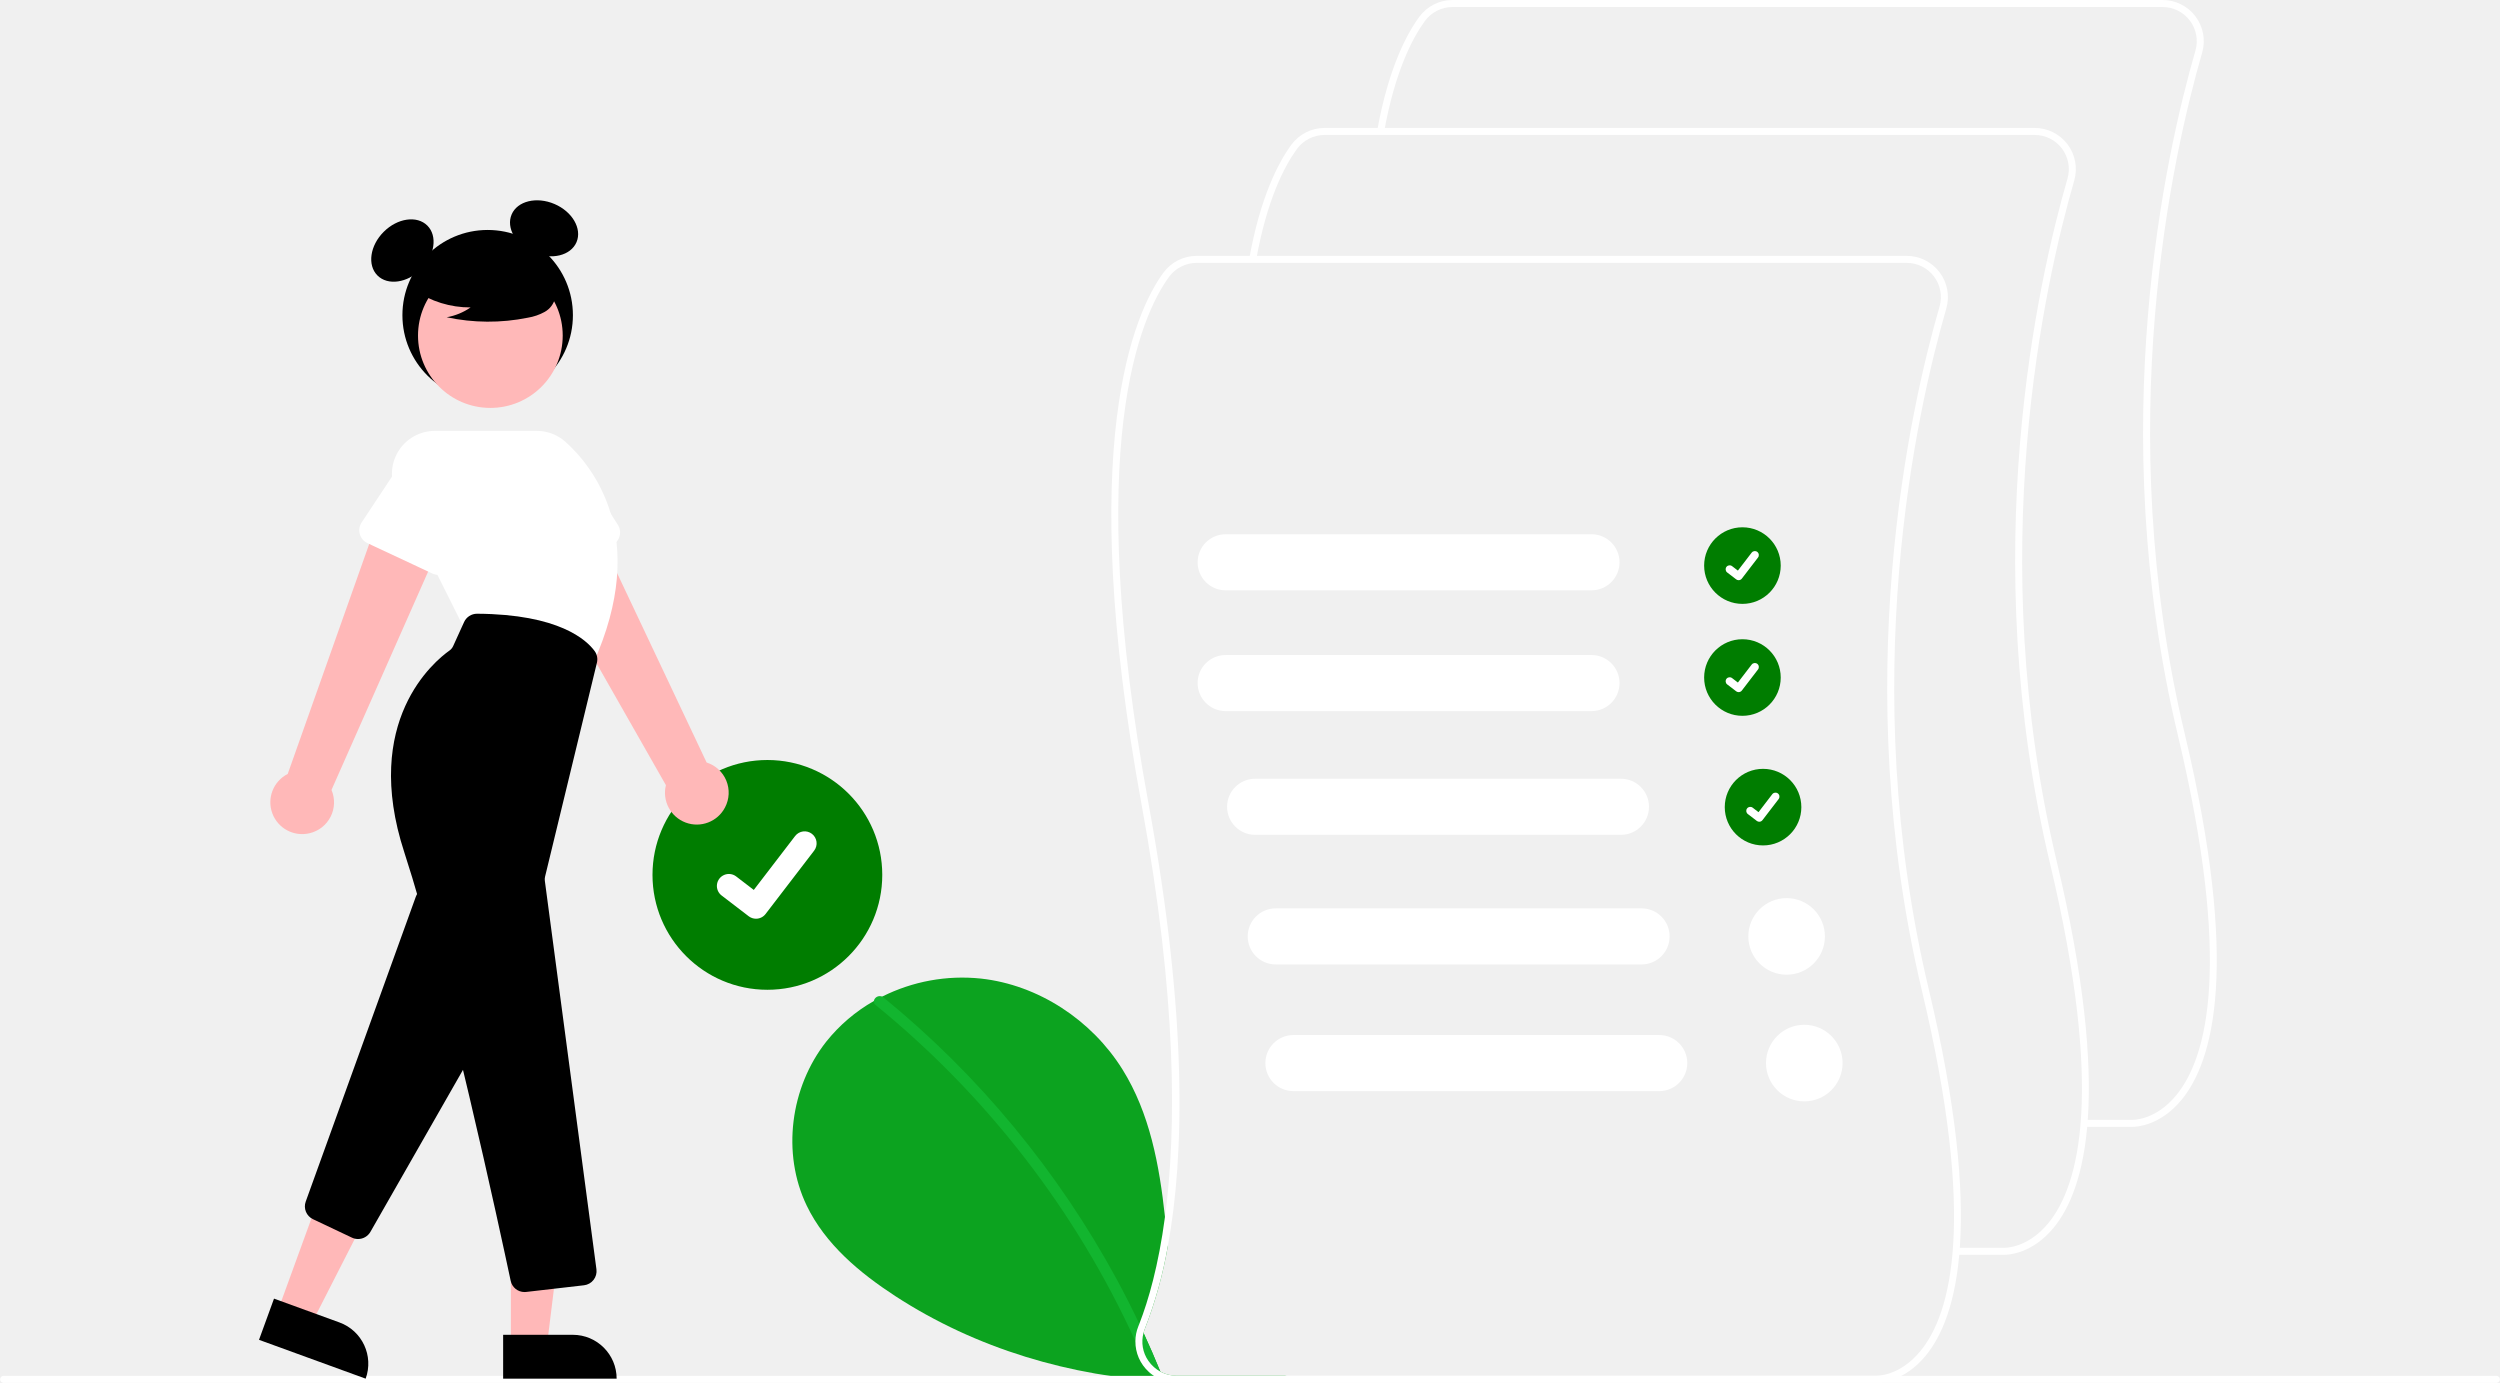
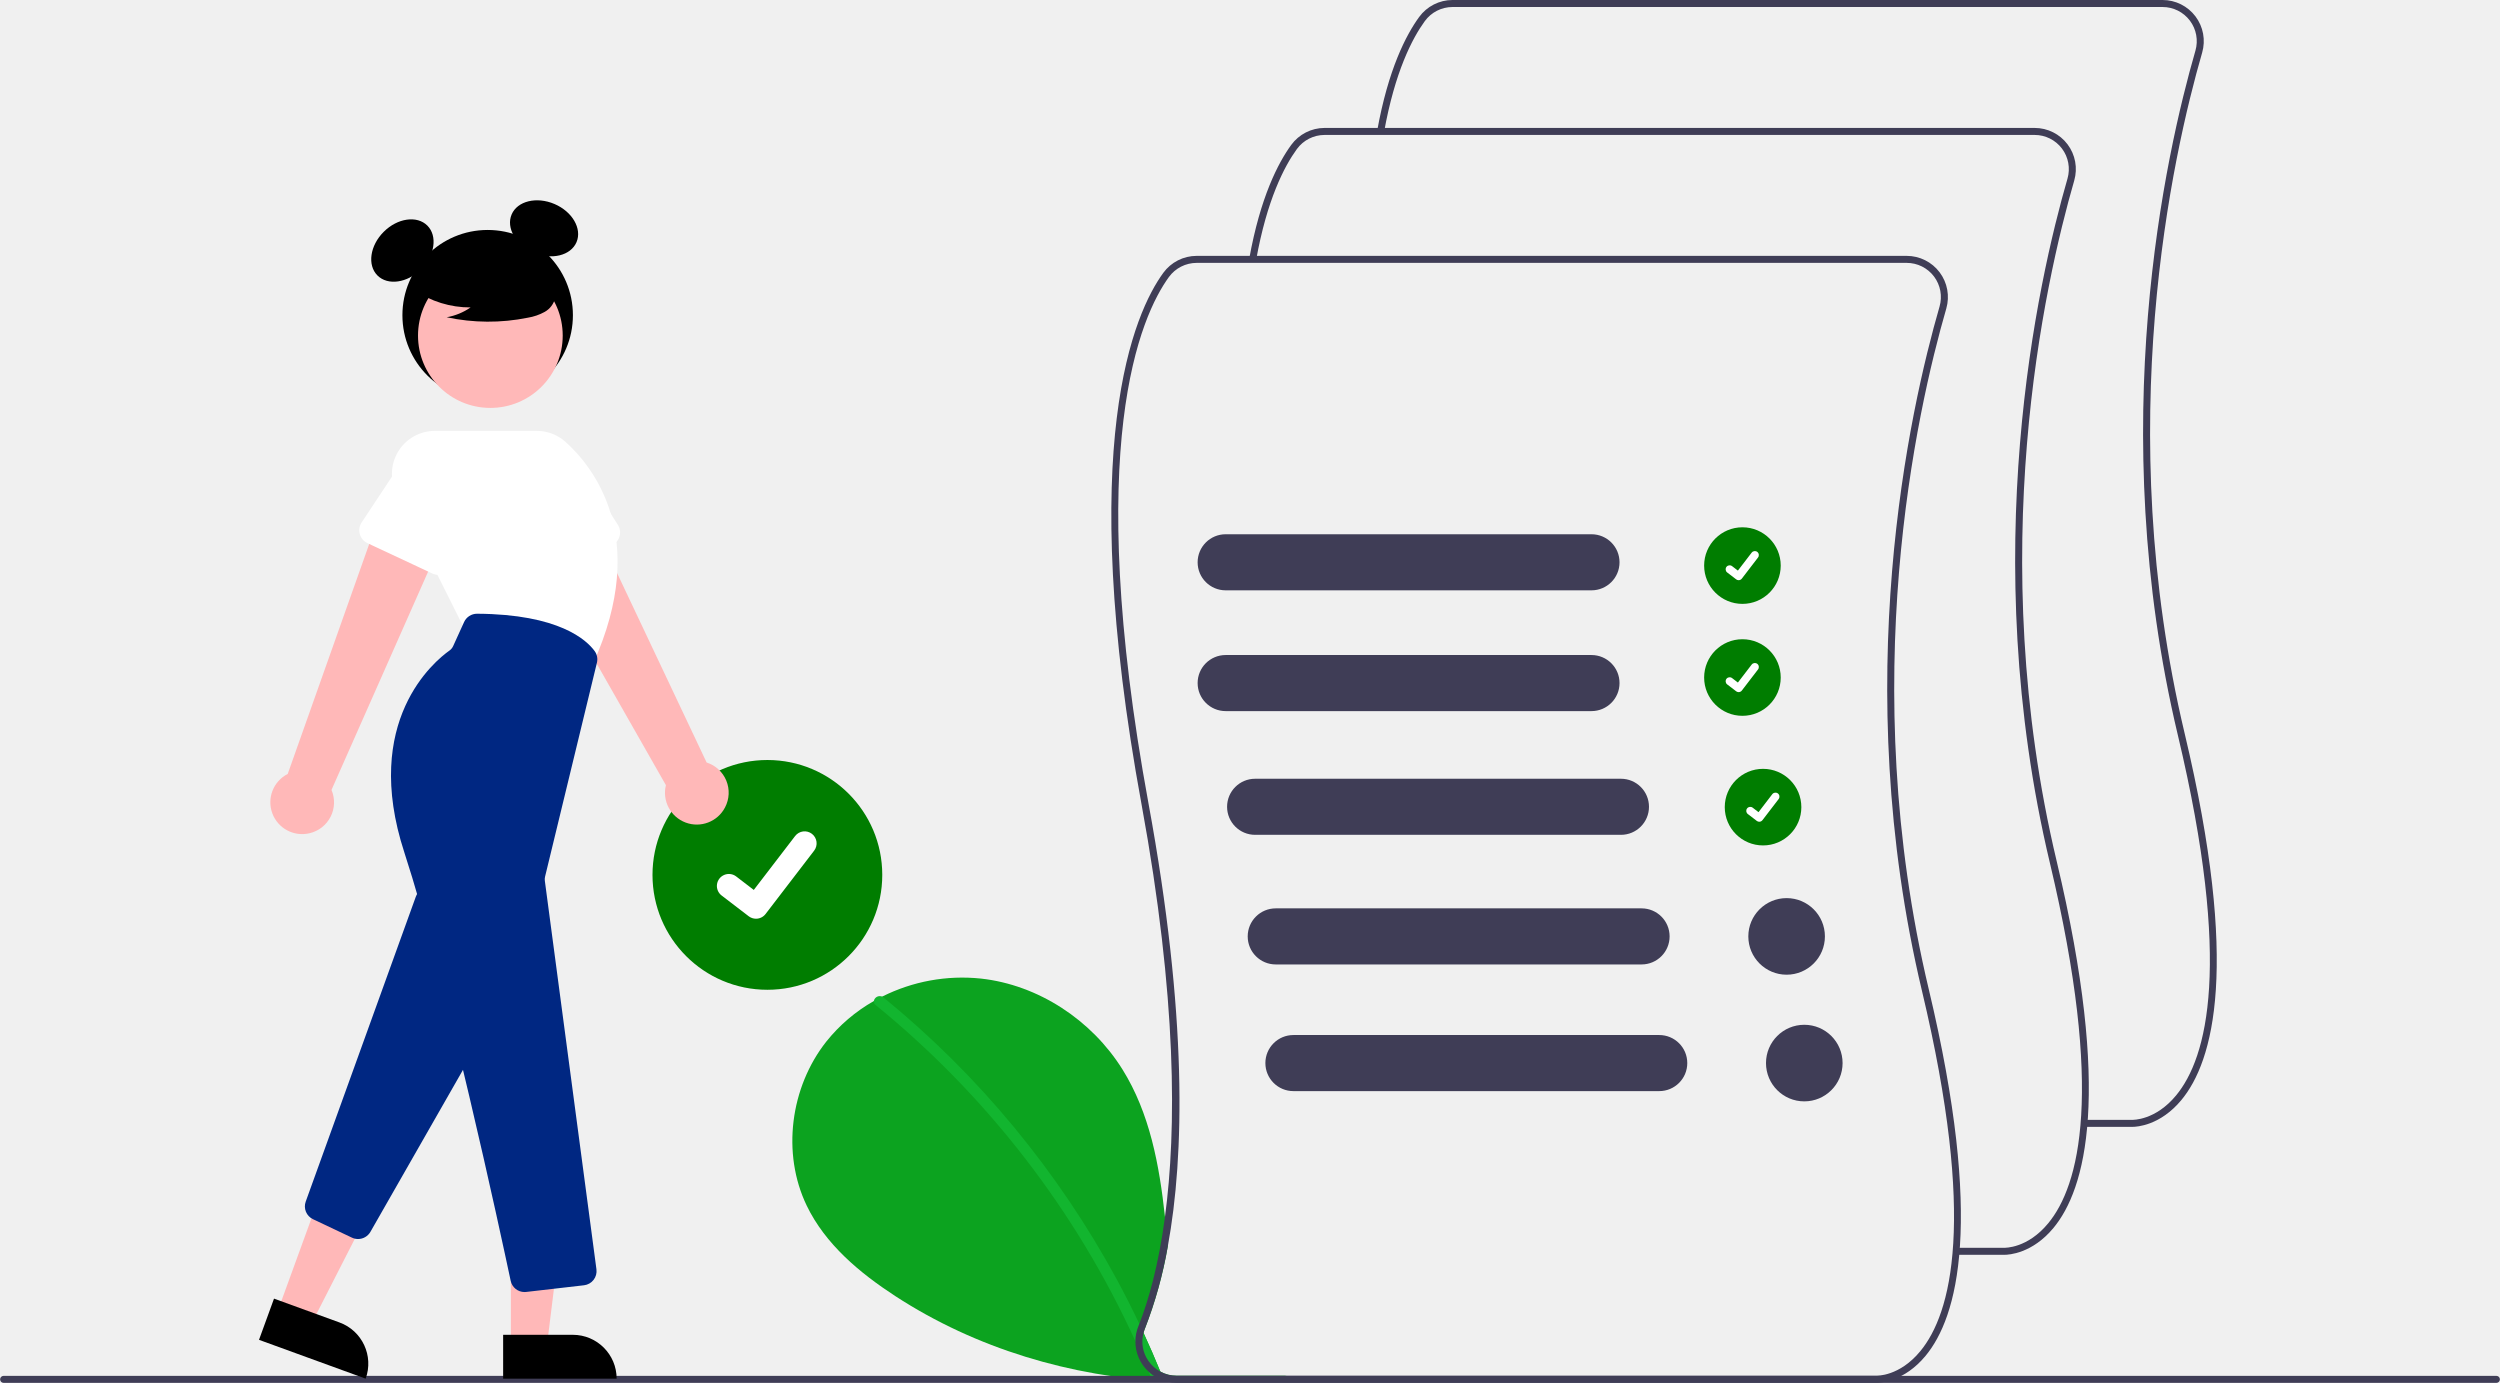
<svg xmlns="http://www.w3.org/2000/svg" data-name="Layer 1" width="848.675" height="469.443" viewBox="0 0 848.675 469.443">
  <path d="M612.366,682.319a207.534,207.534,0,0,1-40.54,1.96c-32.66-1.65-64.78-11.15-92.23-29.01-12.17-7.92-23.78-17.65-30.08-30.72-8.55-17.75-5.56-40.22,6.65-55.68a56.015,56.015,0,0,1,16.14-13.77c.92-.52,1.86-1.02,2.81-1.5a60.557,60.557,0,0,1,33.48-6.13c19.58,2.14,37.65,14.1,48.09,30.81,9.3,14.9,12.54,32.48,14.45,50.1.36,3.32.67,6.65.97,9.96a146.38,146.38,0,0,1-7.81,28.06,9.811,9.811,0,0,0-.44,1.36q3,6.51,5.71,13.14a11.557,11.557,0,0,0,5.53,1.4h37.19Z" transform="translate(-175.6623 -215.2787)" fill="#0ca31f" />
  <path d="M568.795,683.169a2.033,2.033,0,0,1-2.7-1.06c-.16-.38-.31-.76-.47-1.14q-2.16-5.25-4.53-10.4a316.784,316.784,0,0,0-88.17-114.1,1.478,1.478,0,0,1-.62-1.37,2.032,2.032,0,0,1,2.81-1.5,1.927,1.927,0,0,1,.42.26,317.52,317.52,0,0,1,44.26,43.95,322.504,322.504,0,0,1,34.91,51.66q4.065,7.5,7.72,15.21c.48,1.02.96,2.05,1.43,3.08q3,6.51,5.71,13.14c.03.07.06.15.09.22A1.48,1.48,0,0,1,568.795,683.169Z" transform="translate(-175.6623 -215.2787)" fill="#12b52f" />
  <circle cx="260.503" cy="297" r="39" fill="#007d00" />
  <path d="M432.3,527.156a4.045,4.045,0,0,1-2.434-.808l-.044-.033-9.165-7.017a4.072,4.072,0,1,1,4.953-6.464l5.937,4.552,14.029-18.296a4.072,4.072,0,0,1,5.709-.754l-.087.118.089-.117a4.076,4.076,0,0,1,.754,5.709l-16.502,21.52A4.074,4.074,0,0,1,432.3,527.156Z" transform="translate(-175.6623 -215.2787)" fill="#fff" />
-   <path d="M1023.147,684.721H176.853a1.191,1.191,0,0,1,0-2.381h846.294a1.191,1.191,0,0,1,0,2.381Z" transform="translate(-175.6623 -215.2787)" fill="#fff" />
+   <path d="M1023.147,684.721H176.853a1.191,1.191,0,0,1,0-2.381h846.294a1.191,1.191,0,0,1,0,2.381Z" transform="translate(-175.6623 -215.2787)" fill="#3f3d56" />
  <circle cx="165.546" cy="107.005" r="28.94" fill="#000" />
  <ellipse cx="312.268" cy="300.329" rx="11.975" ry="8.981" transform="translate(-296.5657 93.49262) rotate(-45)" fill="#000" />
  <ellipse cx="360.359" cy="292.785" rx="8.981" ry="11.975" transform="translate(-226.111 293.8836) rotate(-66.86956)" fill="#000" />
  <path d="M421.794,489.366A10.743,10.743,0,0,0,415.541,474.126l-41.816-88.459L354.597,399.08l47.119,82.735a10.801,10.801,0,0,0,20.078,7.551Z" transform="translate(-175.6623 -215.2787)" fill="#ffb8b8" />
  <path d="M383.314,400.425l-22.209,9.931a4.817,4.817,0,0,1-6.604-3.096l-6.549-23.353a13.377,13.377,0,0,1,24.456-10.85l13.001,20.382a4.817,4.817,0,0,1-2.095,6.986Z" transform="translate(-175.6623 -215.2787)" fill="#fff" />
  <path d="M280.747,498.136a10.743,10.743,0,0,0,7.445-14.694l39.602-89.472-22.655-5.706L273.335,478.006a10.801,10.801,0,0,0,7.412,20.13Z" transform="translate(-175.6623 -215.2787)" fill="#ffb8b8" />
  <polygon points="94.289 445.033 105.809 449.227 127.47 406.789 110.467 400.599 94.289 445.033" fill="#ffb8b8" />
  <path d="M264.972,662.263h38.531a0,0,0,0,1,0,0v14.887a0,0,0,0,1,0,0H279.859A14.887,14.887,0,0,1,264.972,662.263v0A0,0,0,0,1,264.972,662.263Z" transform="translate(146.5349 1180.966) rotate(-159.9935)" fill="#000" />
-   <path d="M297.2,635.89a4.774,4.774,0,0,1-2.044-.459l-13.239-6.271a4.799,4.799,0,0,1-2.469-5.99L316.812,519.702a4.817,4.817,0,0,1,8.661-.841l19.762,32.937a4.822,4.822,0,0,1,.052,4.868l-43.887,76.802A4.84,4.84,0,0,1,297.2,635.89Z" transform="translate(-175.6623 -215.2787)" fill="#000" />
+   <path d="M297.2,635.89a4.774,4.774,0,0,1-2.044-.459l-13.239-6.271a4.799,4.799,0,0,1-2.469-5.99L316.812,519.702a4.817,4.817,0,0,1,8.661-.841l19.762,32.937a4.822,4.822,0,0,1,.052,4.868l-43.887,76.802A4.84,4.84,0,0,1,297.2,635.89Z" transform="translate(-175.6623 -215.2787)" fill="#002782" />
  <circle cx="166.464" cy="113.913" r="24.561" fill="#ffb8b8" />
  <path d="M376.873,440.862,333.385,428.902l-23.13-46.259A14.576,14.576,0,0,1,323.293,361.549h34.599a14.557,14.557,0,0,1,9.73,3.721c9.281,8.315,28.781,32.285,9.439,75.173Z" transform="translate(-175.6623 -215.2787)" fill="#fff" />
  <path d="M322.433,409.971l-22.033-10.314a4.817,4.817,0,0,1-1.974-7.022l13.39-20.223a13.377,13.377,0,0,1,24.198,11.413l-6.924,23.163a4.817,4.817,0,0,1-6.657,2.982Z" transform="translate(-175.6623 -215.2787)" fill="#fff" />
  <polygon points="173.428 456.629 185.687 456.629 191.52 409.341 173.425 409.342 173.428 456.629" fill="#ffb8b8" />
  <path d="M346.463,668.404h38.531a0,0,0,0,1,0,0v14.887a0,0,0,0,1,0,0H361.35A14.887,14.887,0,0,1,346.463,668.404v0A0,0,0,0,1,346.463,668.404Z" transform="translate(555.8252 1136.4) rotate(179.9974)" fill="#000" />
-   <path d="M353.719,653.888a4.791,4.791,0,0,1-4.698-3.814c-3.524-16.604-21.826-101.651-36.111-145.459-14.534-44.57,10.218-64.872,15.328-68.489a3.763,3.763,0,0,0,1.253-1.513l3.712-8.166a4.834,4.834,0,0,1,4.397-2.827h.03c27.829.166,37.184,8.939,39.914,12.703a4.761,4.761,0,0,1,.754,3.926l-17.608,72.645a3.75,3.75,0,0,0-.073,1.377L378.136,646.171a4.818,4.818,0,0,1-4.223,5.42l-19.629,2.264A4.923,4.923,0,0,1,353.719,653.888Z" transform="translate(-175.6623 -215.2787)" fill="#000" />
+   <path d="M353.719,653.888a4.791,4.791,0,0,1-4.698-3.814c-3.524-16.604-21.826-101.651-36.111-145.459-14.534-44.57,10.218-64.872,15.328-68.489a3.763,3.763,0,0,0,1.253-1.513l3.712-8.166a4.834,4.834,0,0,1,4.397-2.827h.03c27.829.166,37.184,8.939,39.914,12.703a4.761,4.761,0,0,1,.754,3.926l-17.608,72.645a3.75,3.75,0,0,0-.073,1.377L378.136,646.171a4.818,4.818,0,0,1-4.223,5.42l-19.629,2.264A4.923,4.923,0,0,1,353.719,653.888Z" transform="translate(-175.6623 -215.2787)" fill="#002782" />
  <path d="M316.318,313.743a33.405,33.405,0,0,0,19.091,5.9,20.471,20.471,0,0,1-8.114,3.338,67.359,67.359,0,0,0,27.514.155,17.807,17.807,0,0,0,5.76-1.978,7.289,7.289,0,0,0,3.555-4.755c.604-3.449-2.083-6.582-4.876-8.693A35.967,35.967,0,0,0,329.024,301.67c-3.376.873-6.759,2.347-8.951,5.059s-2.843,6.891-.753,9.684Z" transform="translate(-175.6623 -215.2787)" fill="#000" />
  <circle cx="591.503" cy="192" r="13" fill="#007d00" />
  <path d="M765.877,412.238a1.348,1.348,0,0,1-.811-.269l-.015-.011-3.055-2.339a1.357,1.357,0,1,1,1.651-2.155l1.979,1.517,4.676-6.099a1.357,1.357,0,0,1,1.903-.251l-.029.039.03-.039a1.359,1.359,0,0,1,.251,1.903l-5.501,7.173A1.358,1.358,0,0,1,765.877,412.238Z" transform="translate(-175.6623 -215.2787)" fill="#fff" />
  <circle cx="591.503" cy="230" r="13" fill="#007d00" />
  <path d="M765.877,450.238a1.348,1.348,0,0,1-.811-.269l-.015-.011-3.055-2.339a1.357,1.357,0,1,1,1.651-2.155l1.979,1.517,4.676-6.099a1.357,1.357,0,0,1,1.903-.251l-.029.039.03-.039a1.359,1.359,0,0,1,.251,1.903l-5.501,7.173A1.358,1.358,0,0,1,765.877,450.238Z" transform="translate(-175.6623 -215.2787)" fill="#fff" />
  <circle cx="598.503" cy="274" r="13" fill="#007d00" />
  <path d="M772.877,494.238a1.348,1.348,0,0,1-.811-.269l-.015-.011-3.055-2.339a1.357,1.357,0,1,1,1.651-2.155l1.979,1.517,4.676-6.099a1.357,1.357,0,0,1,1.903-.251l-.029.039.03-.039a1.359,1.359,0,0,1,.251,1.903l-5.501,7.173A1.358,1.358,0,0,1,772.877,494.238Z" transform="translate(-175.6623 -215.2787)" fill="#fff" />
-   <path d="M899.521,597.818c-.135,0-.22-.003-.249-.005l-16.14.002v-2.38h16.198c.375.013,8.027.229,15.076-8.325,10.506-12.749,19.133-44.31.573-122.264-24.957-104.821-4.142-197.424,5.966-232.372a11.604,11.604,0,0,0-11.164-14.816H668.747a11.656,11.656,0,0,0-9.399,4.784c-4.282,5.89-10.158,17.205-13.835,37.665l-2.342-.421c3.757-20.904,9.824-32.552,14.252-38.643a14.041,14.041,0,0,1,11.324-5.765H909.781a13.984,13.984,0,0,1,13.451,17.856c-10.056,34.767-30.763,126.89-5.937,231.16,18.821,79.051,9.773,111.295-1.131,124.425C908.971,597.379,901.046,597.818,899.521,597.818Z" transform="translate(-175.6623 -215.2787)" fill="#fff" />
-   <path d="M856.092,641.248c-.135,0-.22-.003-.249-.005l-16.14.002v-2.38h16.198c.377.012,8.027.229,15.076-8.325,10.506-12.749,19.133-44.31.573-122.264-24.957-104.821-4.142-197.424,5.966-232.372a11.604,11.604,0,0,0-11.164-14.816H625.317a11.656,11.656,0,0,0-9.399,4.784c-4.282,5.89-10.158,17.205-13.835,37.665l-2.342-.421c3.757-20.904,9.824-32.552,14.252-38.643a14.041,14.041,0,0,1,11.324-5.765H866.352a13.984,13.984,0,0,1,13.451,17.856c-10.056,34.767-30.763,126.89-5.937,231.16,18.821,79.051,9.773,111.295-1.131,124.425C865.542,640.809,857.617,641.248,856.092,641.248Z" transform="translate(-175.6623 -215.2787)" fill="#fff" />
-   <path d="M830.435,551.159c-24.83-104.27-4.12-196.4,5.94-231.16a13.994,13.994,0,0,0-13.45-17.86H581.886a14.031,14.031,0,0,0-11.32,5.76c-9.73,13.38-29.92,57.75-7.37,180.52,12.06,65.68,11.88,110.46,7.94,139.96-2.21,16.61-5.62,28.37-8.71,36.3l-.33.84a13.639,13.639,0,0,0-1,5.05,13.834,13.834,0,0,0,4.53,10.4,13.243,13.243,0,0,0,3.17,2.2,13.412,13.412,0,0,0,3.03,1.11,13.676,13.676,0,0,0,3.27.39H812.415c.03,0,.11.01.25.01,1.52,0,9.45-.44,16.64-9.1C840.205,662.449,849.255,630.209,830.435,551.159Zm-2.89,122.81c-7.05,8.56-14.7,8.34-15.07,8.33H575.096a11.636,11.636,0,0,1-9.63-5.11,11.367,11.367,0,0,1-1.61-9.43,9.811,9.811,0,0,1,.44-1.36,146.38,146.38,0,0,0,7.81-28.06c5.64-30.75,6.69-78.2-6.57-150.35-22.38-121.86-2.59-165.56,6.95-178.69a11.681,11.681,0,0,1,9.4-4.78H822.925a11.604,11.604,0,0,1,11.16,14.81c-10.11,34.95-30.92,127.56-5.96,232.38C846.685,629.659,838.055,661.219,827.545,673.969Z" transform="translate(-175.6623 -215.2787)" fill="#fff" />
-   <path d="M715.925,415.679h-124.186a9.519,9.519,0,1,1,0-19.038h124.186a9.519,9.519,0,1,1,0,19.038Z" transform="translate(-175.6623 -215.2787)" fill="#fff" />
-   <path d="M715.925,456.679h-124.186a9.519,9.519,0,1,1,0-19.038h124.186a9.519,9.519,0,1,1,0,19.038Z" transform="translate(-175.6623 -215.2787)" fill="#fff" />
-   <path d="M725.925,498.679h-124.186a9.519,9.519,0,1,1,0-19.038h124.186a9.519,9.519,0,1,1,0,19.038Z" transform="translate(-175.6623 -215.2787)" fill="#fff" />
-   <path d="M732.925,542.679h-124.186a9.519,9.519,0,1,1,0-19.038h124.186a9.519,9.519,0,1,1,0,19.038Z" transform="translate(-175.6623 -215.2787)" fill="#fff" />
+   <path d="M899.521,597.818c-.135,0-.22-.003-.249-.005l-16.14.002v-2.38h16.198c.375.013,8.027.229,15.076-8.325,10.506-12.749,19.133-44.31.573-122.264-24.957-104.821-4.142-197.424,5.966-232.372a11.604,11.604,0,0,0-11.164-14.816H668.747a11.656,11.656,0,0,0-9.399,4.784c-4.282,5.89-10.158,17.205-13.835,37.665l-2.342-.421c3.757-20.904,9.824-32.552,14.252-38.643a14.041,14.041,0,0,1,11.324-5.765H909.781a13.984,13.984,0,0,1,13.451,17.856c-10.056,34.767-30.763,126.89-5.937,231.16,18.821,79.051,9.773,111.295-1.131,124.425C908.971,597.379,901.046,597.818,899.521,597.818Z" transform="translate(-175.6623 -215.2787)" fill="#3f3d56" />
+   <path d="M856.092,641.248c-.135,0-.22-.003-.249-.005l-16.14.002v-2.38h16.198c.377.012,8.027.229,15.076-8.325,10.506-12.749,19.133-44.31.573-122.264-24.957-104.821-4.142-197.424,5.966-232.372a11.604,11.604,0,0,0-11.164-14.816H625.317a11.656,11.656,0,0,0-9.399,4.784c-4.282,5.89-10.158,17.205-13.835,37.665l-2.342-.421c3.757-20.904,9.824-32.552,14.252-38.643a14.041,14.041,0,0,1,11.324-5.765H866.352a13.984,13.984,0,0,1,13.451,17.856c-10.056,34.767-30.763,126.89-5.937,231.16,18.821,79.051,9.773,111.295-1.131,124.425C865.542,640.809,857.617,641.248,856.092,641.248Z" transform="translate(-175.6623 -215.2787)" fill="#3f3d56" />
+   <path d="M830.435,551.159c-24.83-104.27-4.12-196.4,5.94-231.16a13.994,13.994,0,0,0-13.45-17.86H581.886a14.031,14.031,0,0,0-11.32,5.76c-9.73,13.38-29.92,57.75-7.37,180.52,12.06,65.68,11.88,110.46,7.94,139.96-2.21,16.61-5.62,28.37-8.71,36.3l-.33.84a13.639,13.639,0,0,0-1,5.05,13.834,13.834,0,0,0,4.53,10.4,13.243,13.243,0,0,0,3.17,2.2,13.412,13.412,0,0,0,3.03,1.11,13.676,13.676,0,0,0,3.27.39H812.415c.03,0,.11.01.25.01,1.52,0,9.45-.44,16.64-9.1C840.205,662.449,849.255,630.209,830.435,551.159Zm-2.89,122.81c-7.05,8.56-14.7,8.34-15.07,8.33H575.096a11.636,11.636,0,0,1-9.63-5.11,11.367,11.367,0,0,1-1.61-9.43,9.811,9.811,0,0,1,.44-1.36,146.38,146.38,0,0,0,7.81-28.06c5.64-30.75,6.69-78.2-6.57-150.35-22.38-121.86-2.59-165.56,6.95-178.69a11.681,11.681,0,0,1,9.4-4.78H822.925a11.604,11.604,0,0,1,11.16,14.81c-10.11,34.95-30.92,127.56-5.96,232.38C846.685,629.659,838.055,661.219,827.545,673.969Z" transform="translate(-175.6623 -215.2787)" fill="#3f3d56" />
+   <path d="M715.925,415.679h-124.186a9.519,9.519,0,1,1,0-19.038h124.186a9.519,9.519,0,1,1,0,19.038Z" transform="translate(-175.6623 -215.2787)" fill="#3f3d56" />
+   <path d="M715.925,456.679h-124.186a9.519,9.519,0,1,1,0-19.038h124.186a9.519,9.519,0,1,1,0,19.038Z" transform="translate(-175.6623 -215.2787)" fill="#3f3d56" />
+   <path d="M725.925,498.679h-124.186a9.519,9.519,0,1,1,0-19.038h124.186a9.519,9.519,0,1,1,0,19.038Z" transform="translate(-175.6623 -215.2787)" fill="#3f3d56" />
+   <path d="M732.925,542.679h-124.186a9.519,9.519,0,1,1,0-19.038h124.186a9.519,9.519,0,1,1,0,19.038Z" transform="translate(-175.6623 -215.2787)" fill="#3f3d56" />
  <path d="M732.977,341.769h-89.239a9.519,9.519,0,1,1,0-19.038h89.239a9.519,9.519,0,1,1,0,19.038Z" transform="translate(-175.6623 -215.2787)" fill="transparent" />
-   <circle cx="606.503" cy="317.882" r="13" fill="#fff" />
-   <path d="M738.925,585.679h-124.186a9.519,9.519,0,1,1,0-19.038h124.186a9.519,9.519,0,1,1,0,19.038Z" transform="translate(-175.6623 -215.2787)" fill="#fff" />
-   <circle cx="612.503" cy="360.882" r="13" fill="#fff" />
+   <circle cx="606.503" cy="317.882" r="13" fill="#3f3d56" />
+   <path d="M738.925,585.679h-124.186a9.519,9.519,0,1,1,0-19.038h124.186a9.519,9.519,0,1,1,0,19.038Z" transform="translate(-175.6623 -215.2787)" fill="#3f3d56" />
+   <circle cx="612.503" cy="360.882" r="13" fill="#3f3d56" />
</svg>
